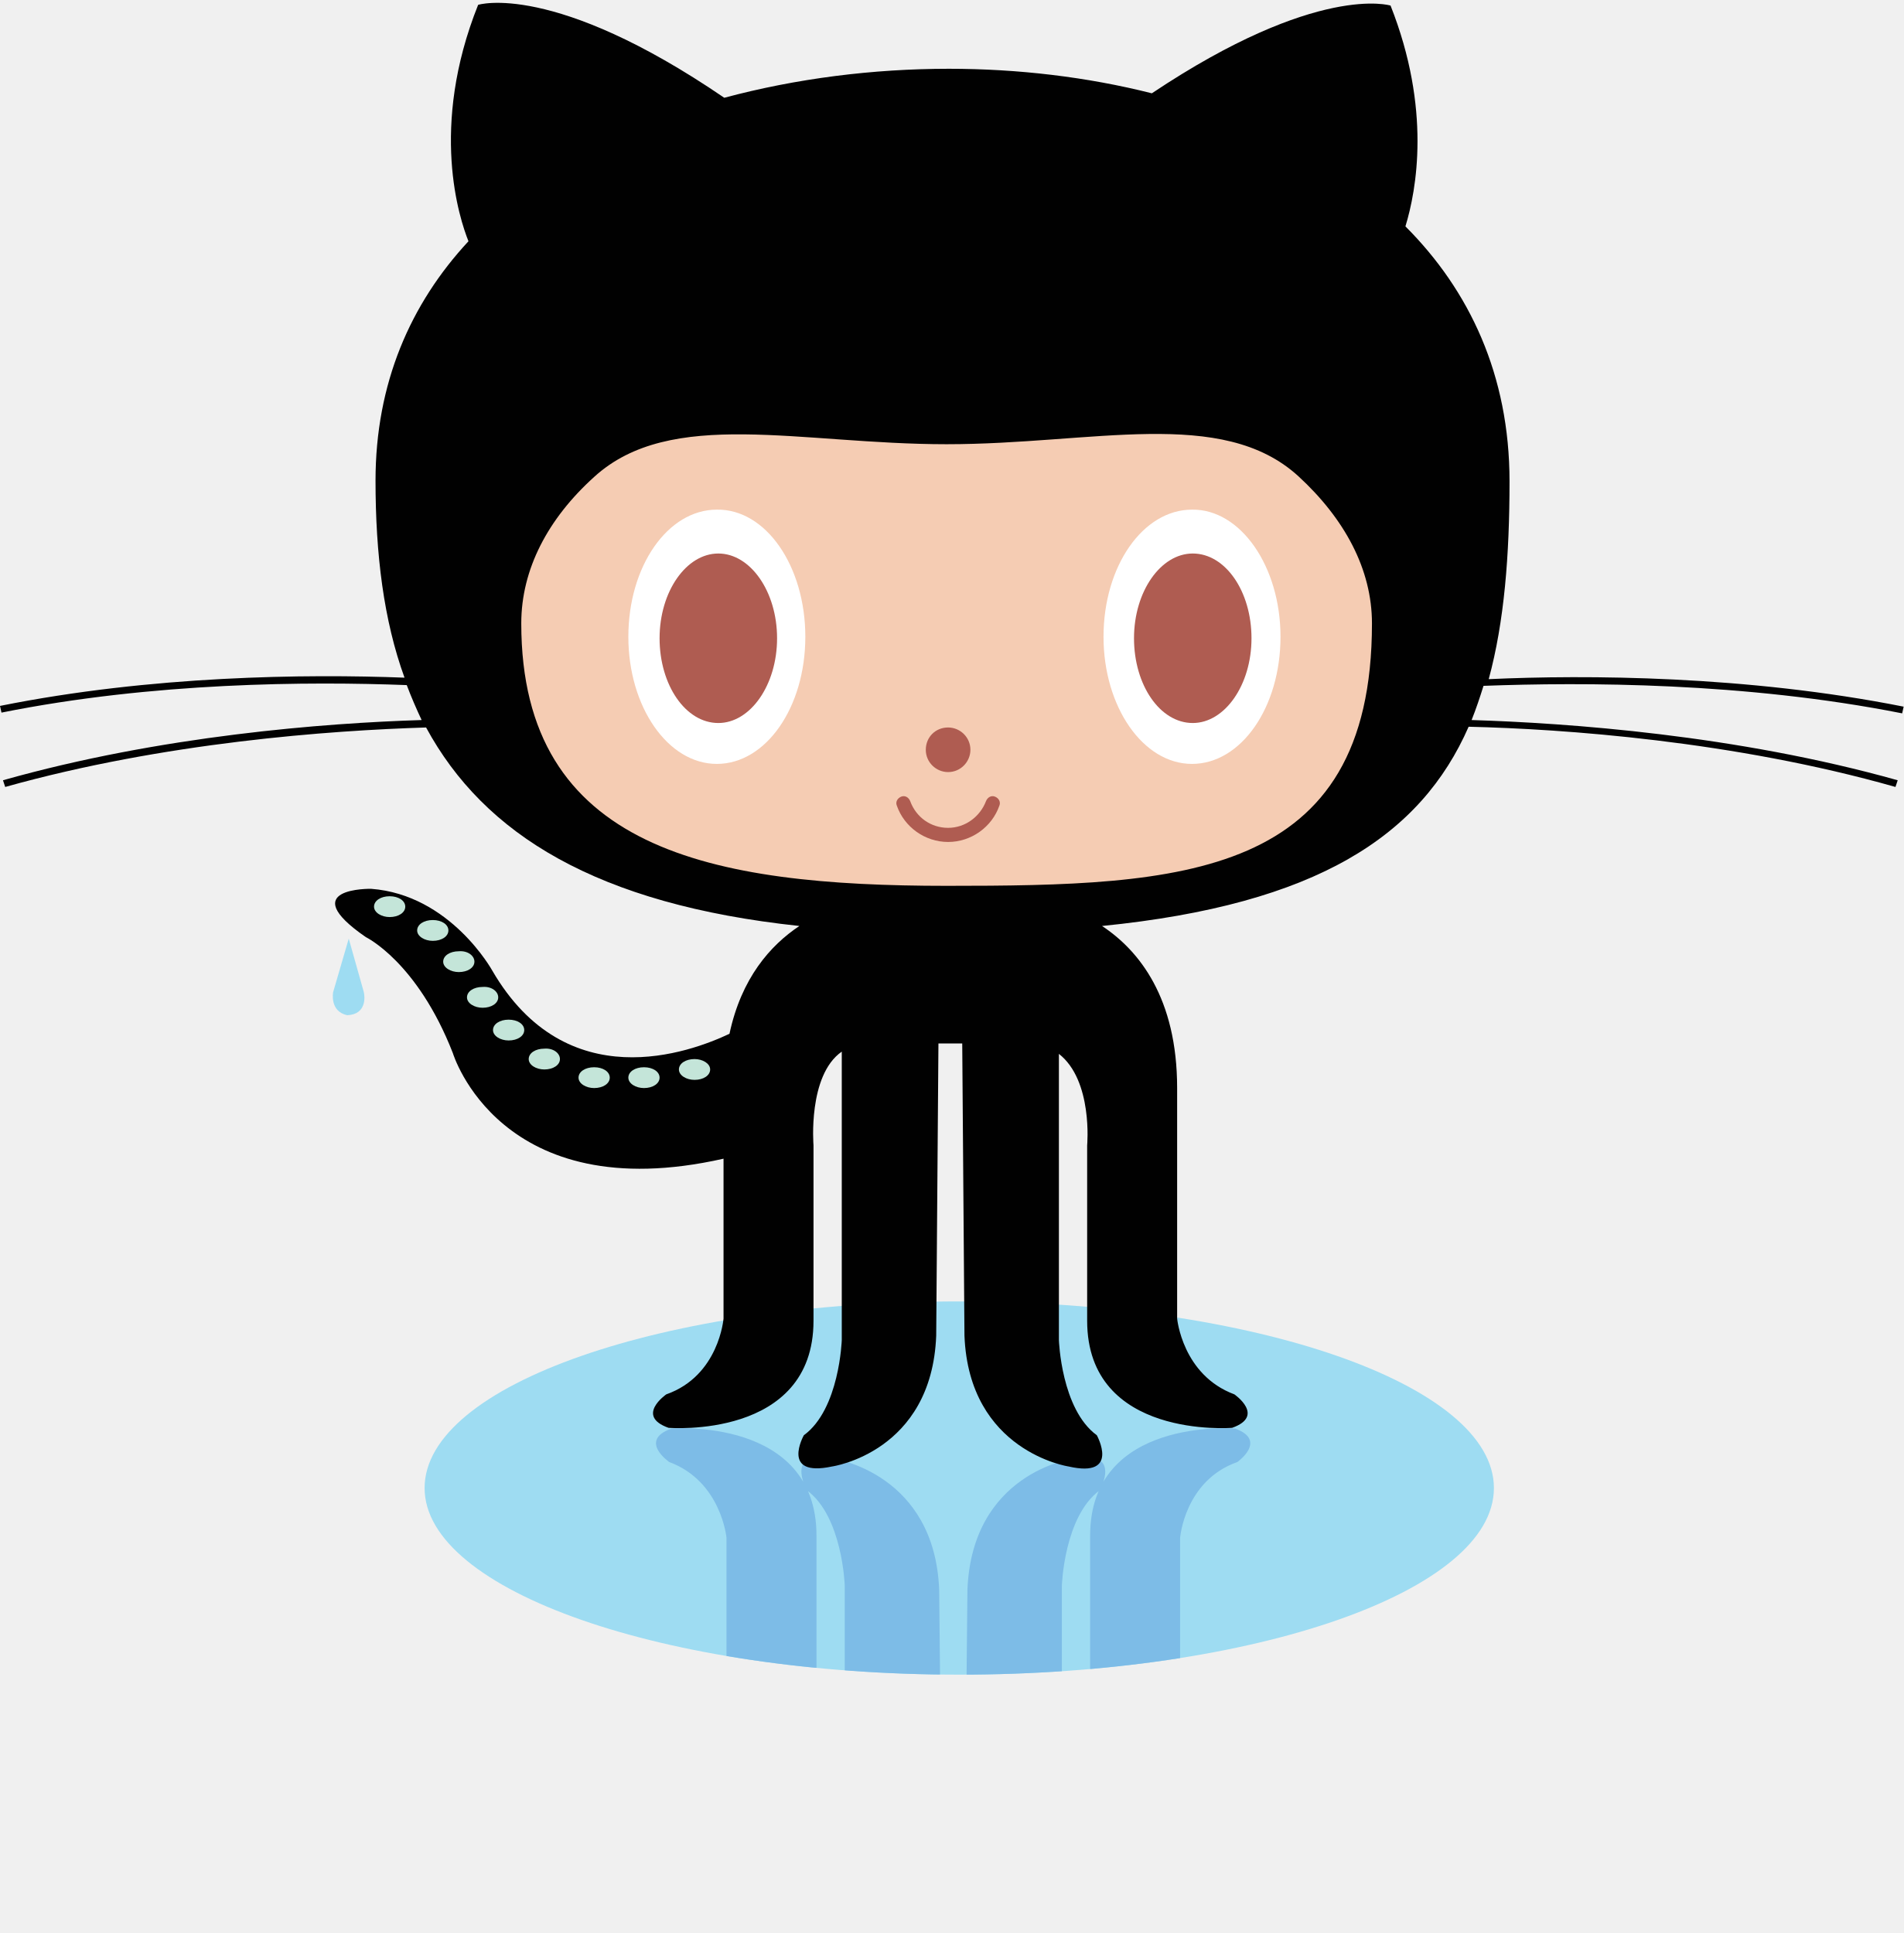
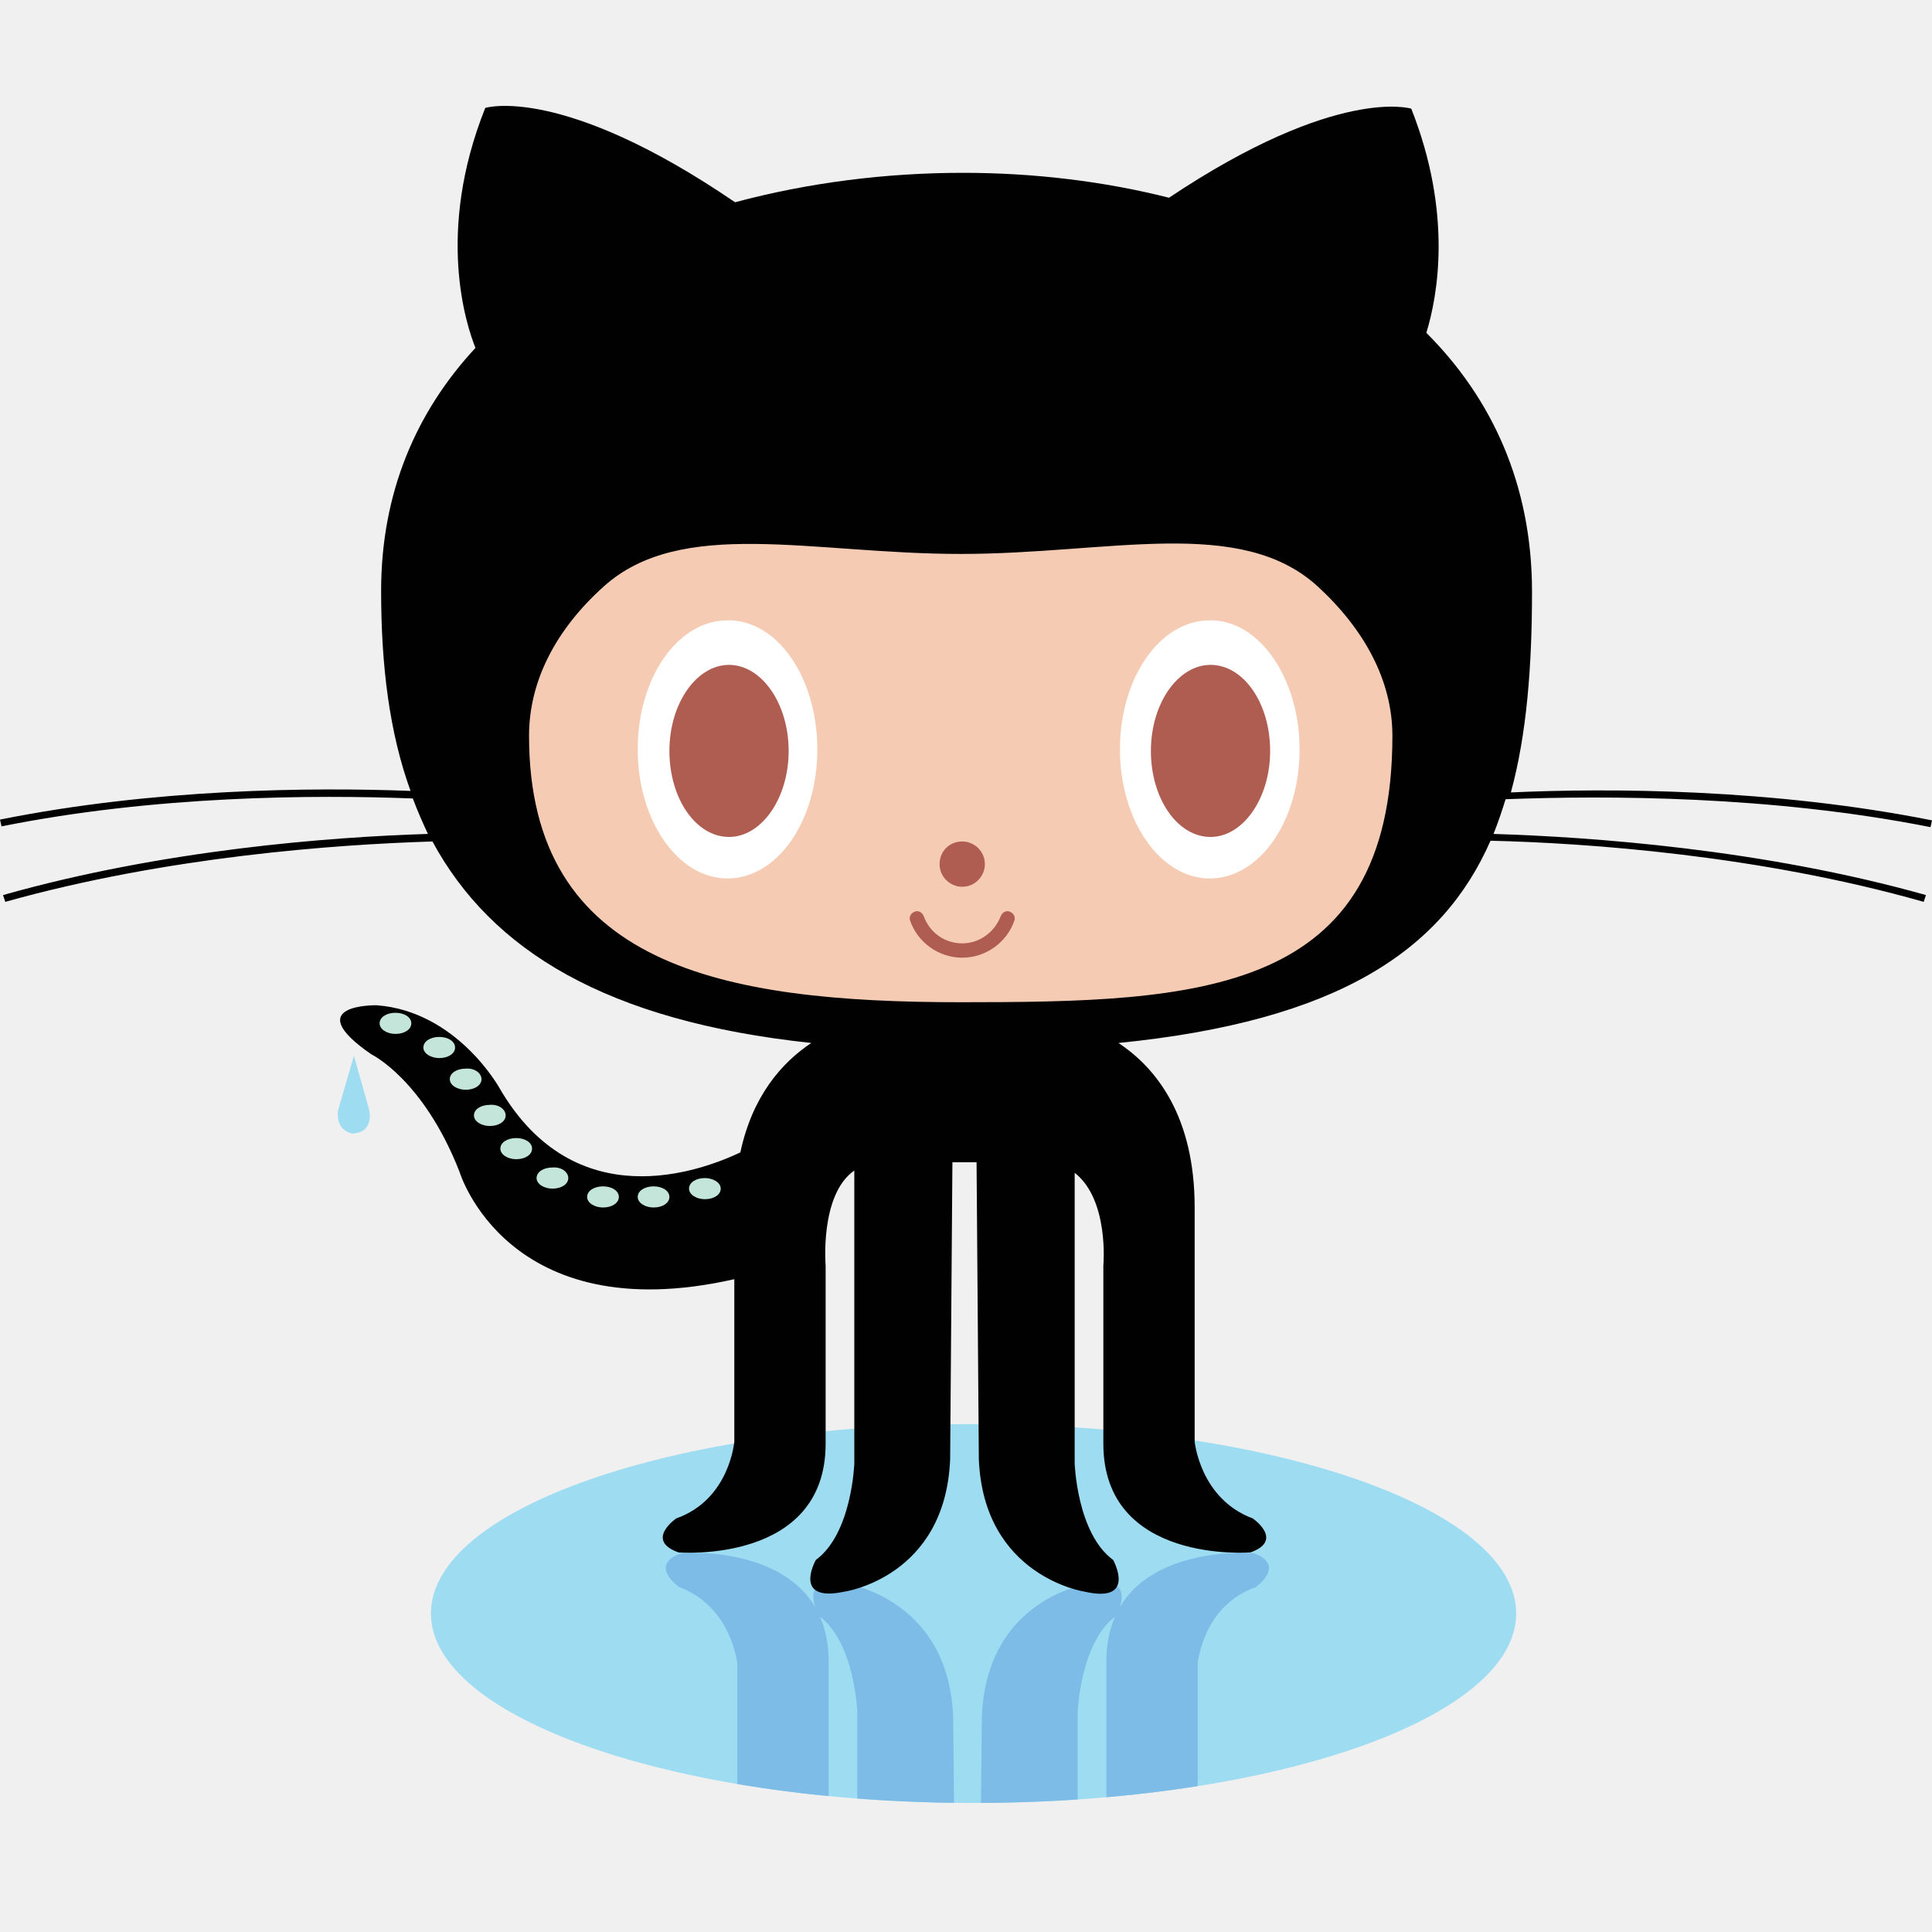
- <svg xmlns="http://www.w3.org/2000/svg" xmlns:xlink="http://www.w3.org/1999/xlink" width="256px" height="260px" viewBox="0 0 256 259.3" version="1.1" preserveAspectRatio="xMidYMid">
+ <svg xmlns="http://www.w3.org/2000/svg" xmlns:xlink="http://www.w3.org/1999/xlink" width="1024px" height="1024px" viewBox="0 0 256 228" version="1.1" preserveAspectRatio="xMidYMid">
  <g>
    <path fill="#9EDCF2" d="M200.9,199.8c0,13.9-32.2,25.1-71.9,25.1c-39.7,0-71.9-11.3-71.9-25.1c0-13.9,32.2-25.1,71.9-25.1C168.7,174.7,200.9,185.9,200.9,199.8L200.9,199.8z M200.9,199.8" />
    <g>
      <defs>
        <path id="SVGID_1_" d="M98.1,244.8c1.6,7.5,5.5,11.9,9.4,14.5l41.1,0c5-3.4,10.1-9.8,10.1-21.8v-31c0,0,0.6-7.7,7.7-10.2c0,0,4.1-2.9-0.3-4.5c0,0-19.5-1.6-19.5,14.4v23.6c0,0,0.8,8.7-3.8,12.3v-29.2c0,0,0.3-9.3,5.1-12.8c0,0,3.2-5.7-3.8-4.2c0,0-13.4,1.9-14,17.6l-0.3,30h-3.2l-0.3-30c-0.6-15.6-14-17.6-14-17.6c-7-1.6-3.8,4.2-3.8,4.2c4.8,3.5,5.1,12.8,5.1,12.8v29.5c-4.6-3.3-3.8-12.6-3.8-12.6v-23.6c0-16-19.5-14.4-19.5-14.4c-4.5,1.6-0.3,4.5-0.3,4.5c7,2.6,7.7,10.2,7.7,10.2v21.7L98.1,244.8z" />
      </defs>
      <clipPath id="SVGID_2_">
        <use xlink:href="#SVGID_1_" overflow="visible" />
      </clipPath>
      <path clip-path="url(#SVGID_2_)" fill="#7DBCE7" d="M200.9,199.8c0,13.9-32.2,25.1-71.9,25.1c-39.7,0-71.9-11.3-71.9-25.1c0-13.9,32.2-25.1,71.9-25.1C168.7,174.7,200.9,185.9,200.9,199.8L200.9,199.8z M200.9,199.8" />
    </g>
    <path fill="#9EDCF2" d="M46.9,125.9l-2.1,7.2c0,0-0.5,2.6,1.9,3.1c2.6-0.1,2.4-2.5,2.2-3.2L46.9,125.9L46.9,125.9z M46.9,125.9" />
    <path fill="#010101" d="M255.8,95.6l0.2-0.9c-21.1-4.2-42.7-4.3-55.8-3.7c2.1-7.7,2.8-16.7,2.8-26.6c0-14.3-5.4-25.7-14-34.3c1.5-4.9,3.5-15.8-2-29.7c0,0-9.8-3.1-32.1,11.8c-8.7-2.2-18-3.3-27.3-3.3c-10.2,0-20.5,1.3-30.2,3.9C74.4-2.9,64.3,0.3,64.3,0.3c-6.6,16.5-2.5,28.8-1.3,31.8c-7.8,8.4-12.5,19.1-12.5,32.2c0,9.9,1.1,18.8,3.9,26.5c-13.2-0.5-34-0.3-54.4,3.8l0.2,0.9c20.4-4.1,41.4-4.2,54.5-3.7c0.6,1.6,1.3,3.2,2,4.7c-13,0.4-35.1,2.1-56.3,8.1l0.3,0.9c21.4-6,43.7-7.6,56.6-8c7.8,14.4,23,23.8,50.2,26.7c-3.9,2.6-7.8,7-9.4,14.5c-5.3,2.5-21.9,8.7-31.9-8.5c0,0-5.6-10.2-16.3-11c0,0-10.4-0.2-0.7,6.5c0,0,6.9,3.3,11.7,15.6c0,0,6.3,21,36.4,14.2V177c0,0-0.6,7.7-7.7,10.2c0,0-4.2,2.9,0.3,4.5c0,0,19.5,1.6,19.5-14.4v-23.6c0,0-0.8-9.4,3.8-12.6v38.8c0,0-0.3,9.3-5.1,12.8c0,0-3.2,5.7,3.8,4.2c0,0,13.4-1.9,14-17.6l0.3-39.3h3.2l0.3,39.3c0.6,15.6,14,17.6,14,17.6c7,1.6,3.8-4.2,3.8-4.2c-4.8-3.5-5.1-12.8-5.1-12.8v-38.5c4.6,3.6,3.8,12.3,3.8,12.3v23.6c0,16,19.5,14.4,19.5,14.4c4.5-1.6,0.3-4.5,0.3-4.5c-7-2.6-7.7-10.2-7.7-10.2v-31c0-12.1-5.1-18.5-10.1-21.8c29-2.9,42.9-12.2,49.3-26.8c12.7,0.3,35.6,1.9,57.4,8.1l0.3-0.9c-21.7-6.1-44.4-7.7-57.3-8.1c0.6-1.5,1.1-3,1.6-4.6C212.9,91.4,234.6,91.4,255.8,95.6L255.8,95.6z M255.8,95.6" />
    <path fill="#F5CCB3" d="M174.6,63.7c6.2,5.7,9.9,12.5,9.9,19.8c0,34.4-25.6,35.3-57.2,35.3c-31.6,0-57.2-4.8-57.2-35.3c0-7.3,3.6-14.1,9.8-19.7c10.3-9.4,27.7-4.4,47.4-4.4C147,59.4,164.3,54.3,174.6,63.7L174.6,63.7z M174.6,63.7" />
    <path fill="#FFFFFF" d="M108.3,85.3c0,9.5-5.3,17.1-11.9,17.1c-6.6,0-11.9-7.7-11.9-17.1c0-9.5,5.3-17.1,11.9-17.1C103,68.1,108.3,75.8,108.3,85.3L108.3,85.3z M108.3,85.3" />
    <path fill="#AF5C51" d="M104.5,85.5c0,6.3-3.6,11.4-7.9,11.4c-4.4,0-7.9-5.1-7.9-11.4c0-6.3,3.6-11.4,7.9-11.4C100.9,74.1,104.5,79.2,104.5,85.5L104.5,85.5z M104.5,85.5" />
    <path fill="#FFFFFF" d="M172.2,85.3c0,9.5-5.3,17.1-11.9,17.1c-6.6,0-11.9-7.7-11.9-17.1c0-9.5,5.3-17.1,11.9-17.1C166.8,68.1,172.2,75.8,172.2,85.3L172.2,85.3z M172.2,85.3" />
    <path fill="#AF5C51" d="M168.3,85.5c0,6.3-3.6,11.4-7.9,11.4c-4.4,0-7.9-5.1-7.9-11.4c0-6.3,3.6-11.4,7.9-11.4C164.8,74.1,168.3,79.2,168.3,85.5L168.3,85.5z M168.3,85.5" />
    <path fill="#AF5C51" d="M130.5,100.5c0,1.6-1.3,3-3,3c-1.6,0-3-1.3-3-3s1.3-3,3-3C129.1,97.5,130.5,98.8,130.5,100.5L130.5,100.5z M130.5,100.5" />
    <path fill="#AF5C51" d="M120.6,108c-0.2-0.5,0.1-1,0.6-1.2c0.5-0.2,1,0.1,1.2,0.6c0.8,2.2,2.8,3.6,5.1,3.6c2.3,0,4.3-1.5,5.1-3.6c0.2-0.5,0.7-0.8,1.2-0.6c0.5,0.2,0.8,0.7,0.6,1.2c-1,2.9-3.8,4.9-6.9,4.9C124.4,112.9,121.6,110.9,120.6,108L120.6,108z M120.6,108" />
    <path fill="#C4E5D9" d="M54.5,121.6c0,0.8-0.9,1.4-2.1,1.4c-1.1,0-2.1-0.6-2.1-1.4c0-0.8,0.9-1.4,2.1-1.4C53.6,120.2,54.5,120.8,54.5,121.6L54.5,121.6z M54.5,121.6" />
    <path fill="#C4E5D9" d="M60.3,124.8c0,0.8-0.9,1.4-2.1,1.4c-1.1,0-2.1-0.6-2.1-1.4c0-0.8,0.9-1.4,2.1-1.4C59.4,123.4,60.3,124,60.3,124.8L60.3,124.8z M60.3,124.8" />
    <path fill="#C4E5D9" d="M63.8,129c0,0.8-0.9,1.4-2.1,1.4c-1.1,0-2.1-0.6-2.1-1.4c0-0.8,0.9-1.4,2.1-1.4C62.9,127.5,63.8,128.2,63.8,129L63.8,129z M63.8,129" />
    <path fill="#C4E5D9" d="M67,133.8c0,0.8-0.9,1.4-2.1,1.4c-1.1,0-2.1-0.6-2.1-1.4c0-0.8,0.9-1.4,2.1-1.4C66.1,132.3,67,133,67,133.8L67,133.8z M67,133.8" />
    <path fill="#C4E5D9" d="M70.5,138.2c0,0.8-0.9,1.4-2.1,1.4c-1.1,0-2.1-0.6-2.1-1.4c0-0.8,0.9-1.4,2.1-1.4C69.6,136.8,70.5,137.4,70.5,138.2L70.5,138.2z M70.5,138.2" />
    <path fill="#C4E5D9" d="M75.3,142.1c0,0.8-0.9,1.4-2.1,1.4c-1.1,0-2.1-0.6-2.1-1.4c0-0.8,0.9-1.4,2.1-1.4C74.4,140.6,75.3,141.3,75.3,142.1L75.3,142.1z M75.3,142.1" />
    <path fill="#C4E5D9" d="M82,144.6c0,0.8-0.9,1.4-2.1,1.4c-1.1,0-2.1-0.6-2.1-1.4c0-0.8,0.9-1.4,2.1-1.4C81.1,143.2,82,143.8,82,144.6L82,144.6z M82,144.6" />
    <path fill="#C4E5D9" d="M88.7,144.6c0,0.8-0.9,1.4-2.1,1.4c-1.1,0-2.1-0.6-2.1-1.4c0-0.8,0.9-1.4,2.1-1.4C87.8,143.2,88.7,143.8,88.7,144.6L88.7,144.6z M88.7,144.6" />
    <path fill="#C4E5D9" d="M95.5,143.5c0,0.8-0.9,1.4-2.1,1.4c-1.1,0-2.1-0.6-2.1-1.4c0-0.8,0.9-1.4,2.1-1.4C94.5,142.1,95.5,142.7,95.5,143.5L95.5,143.5z M95.5,143.5" />
  </g>
</svg>
